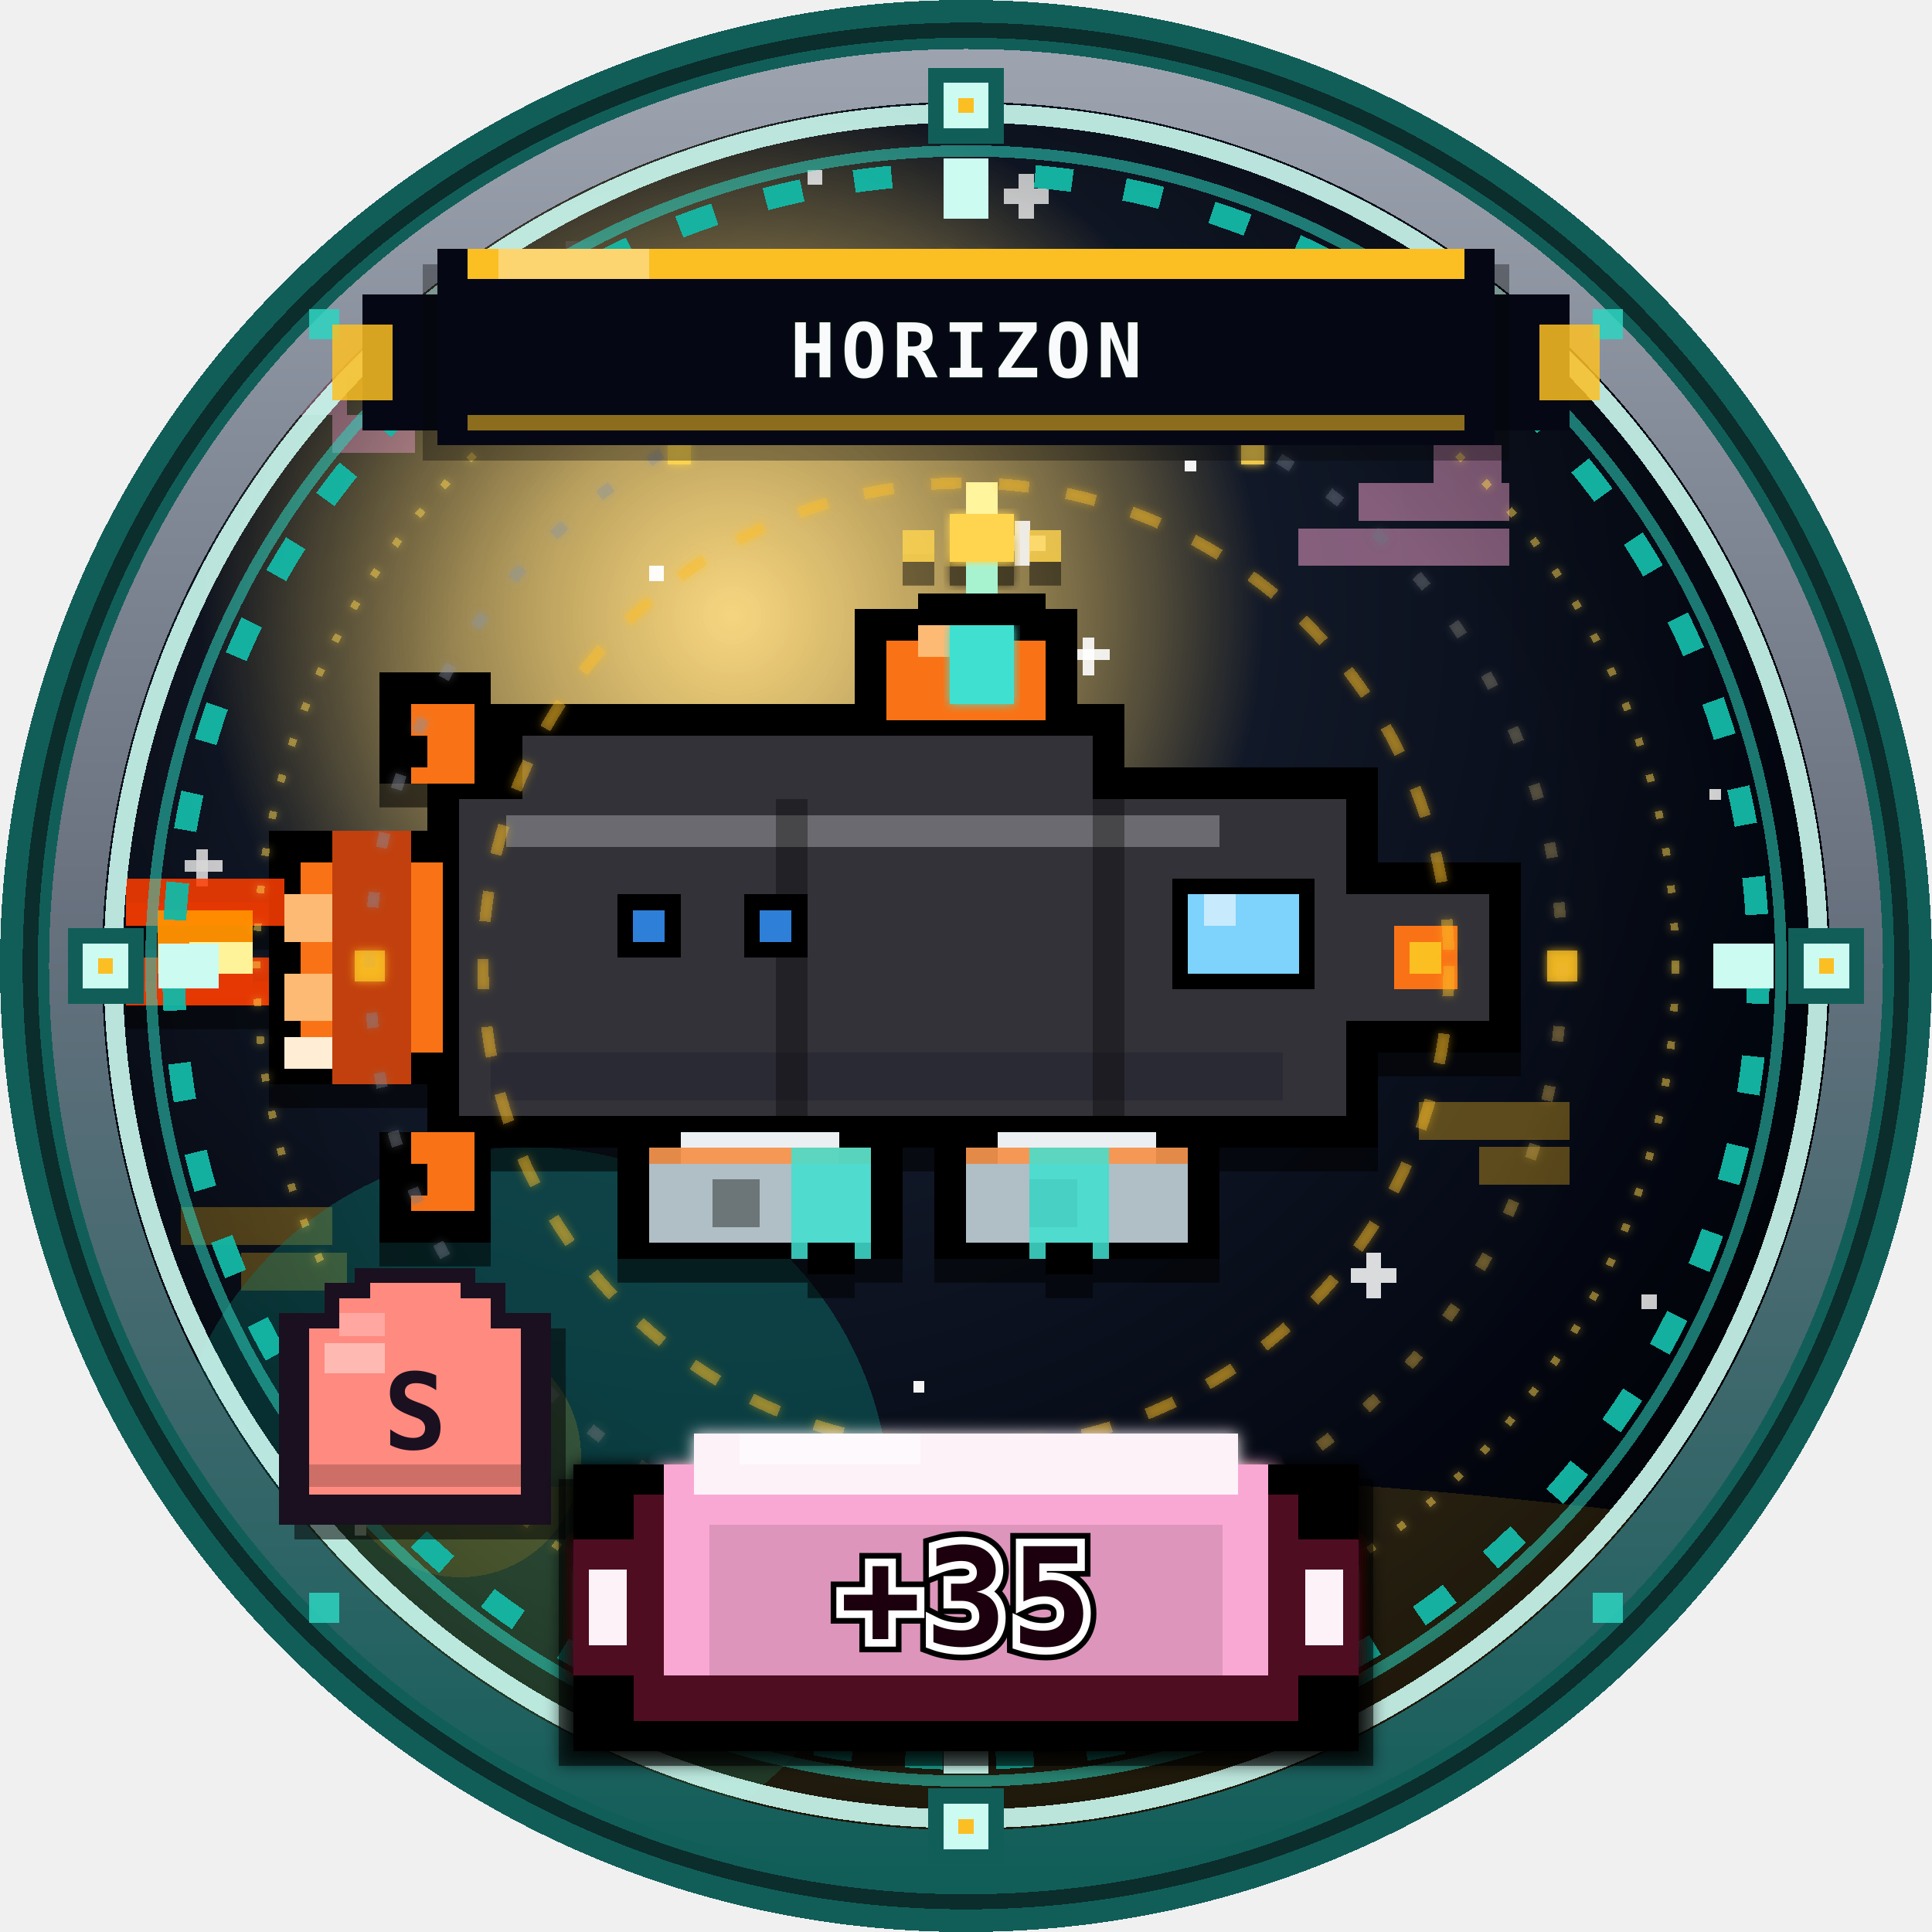
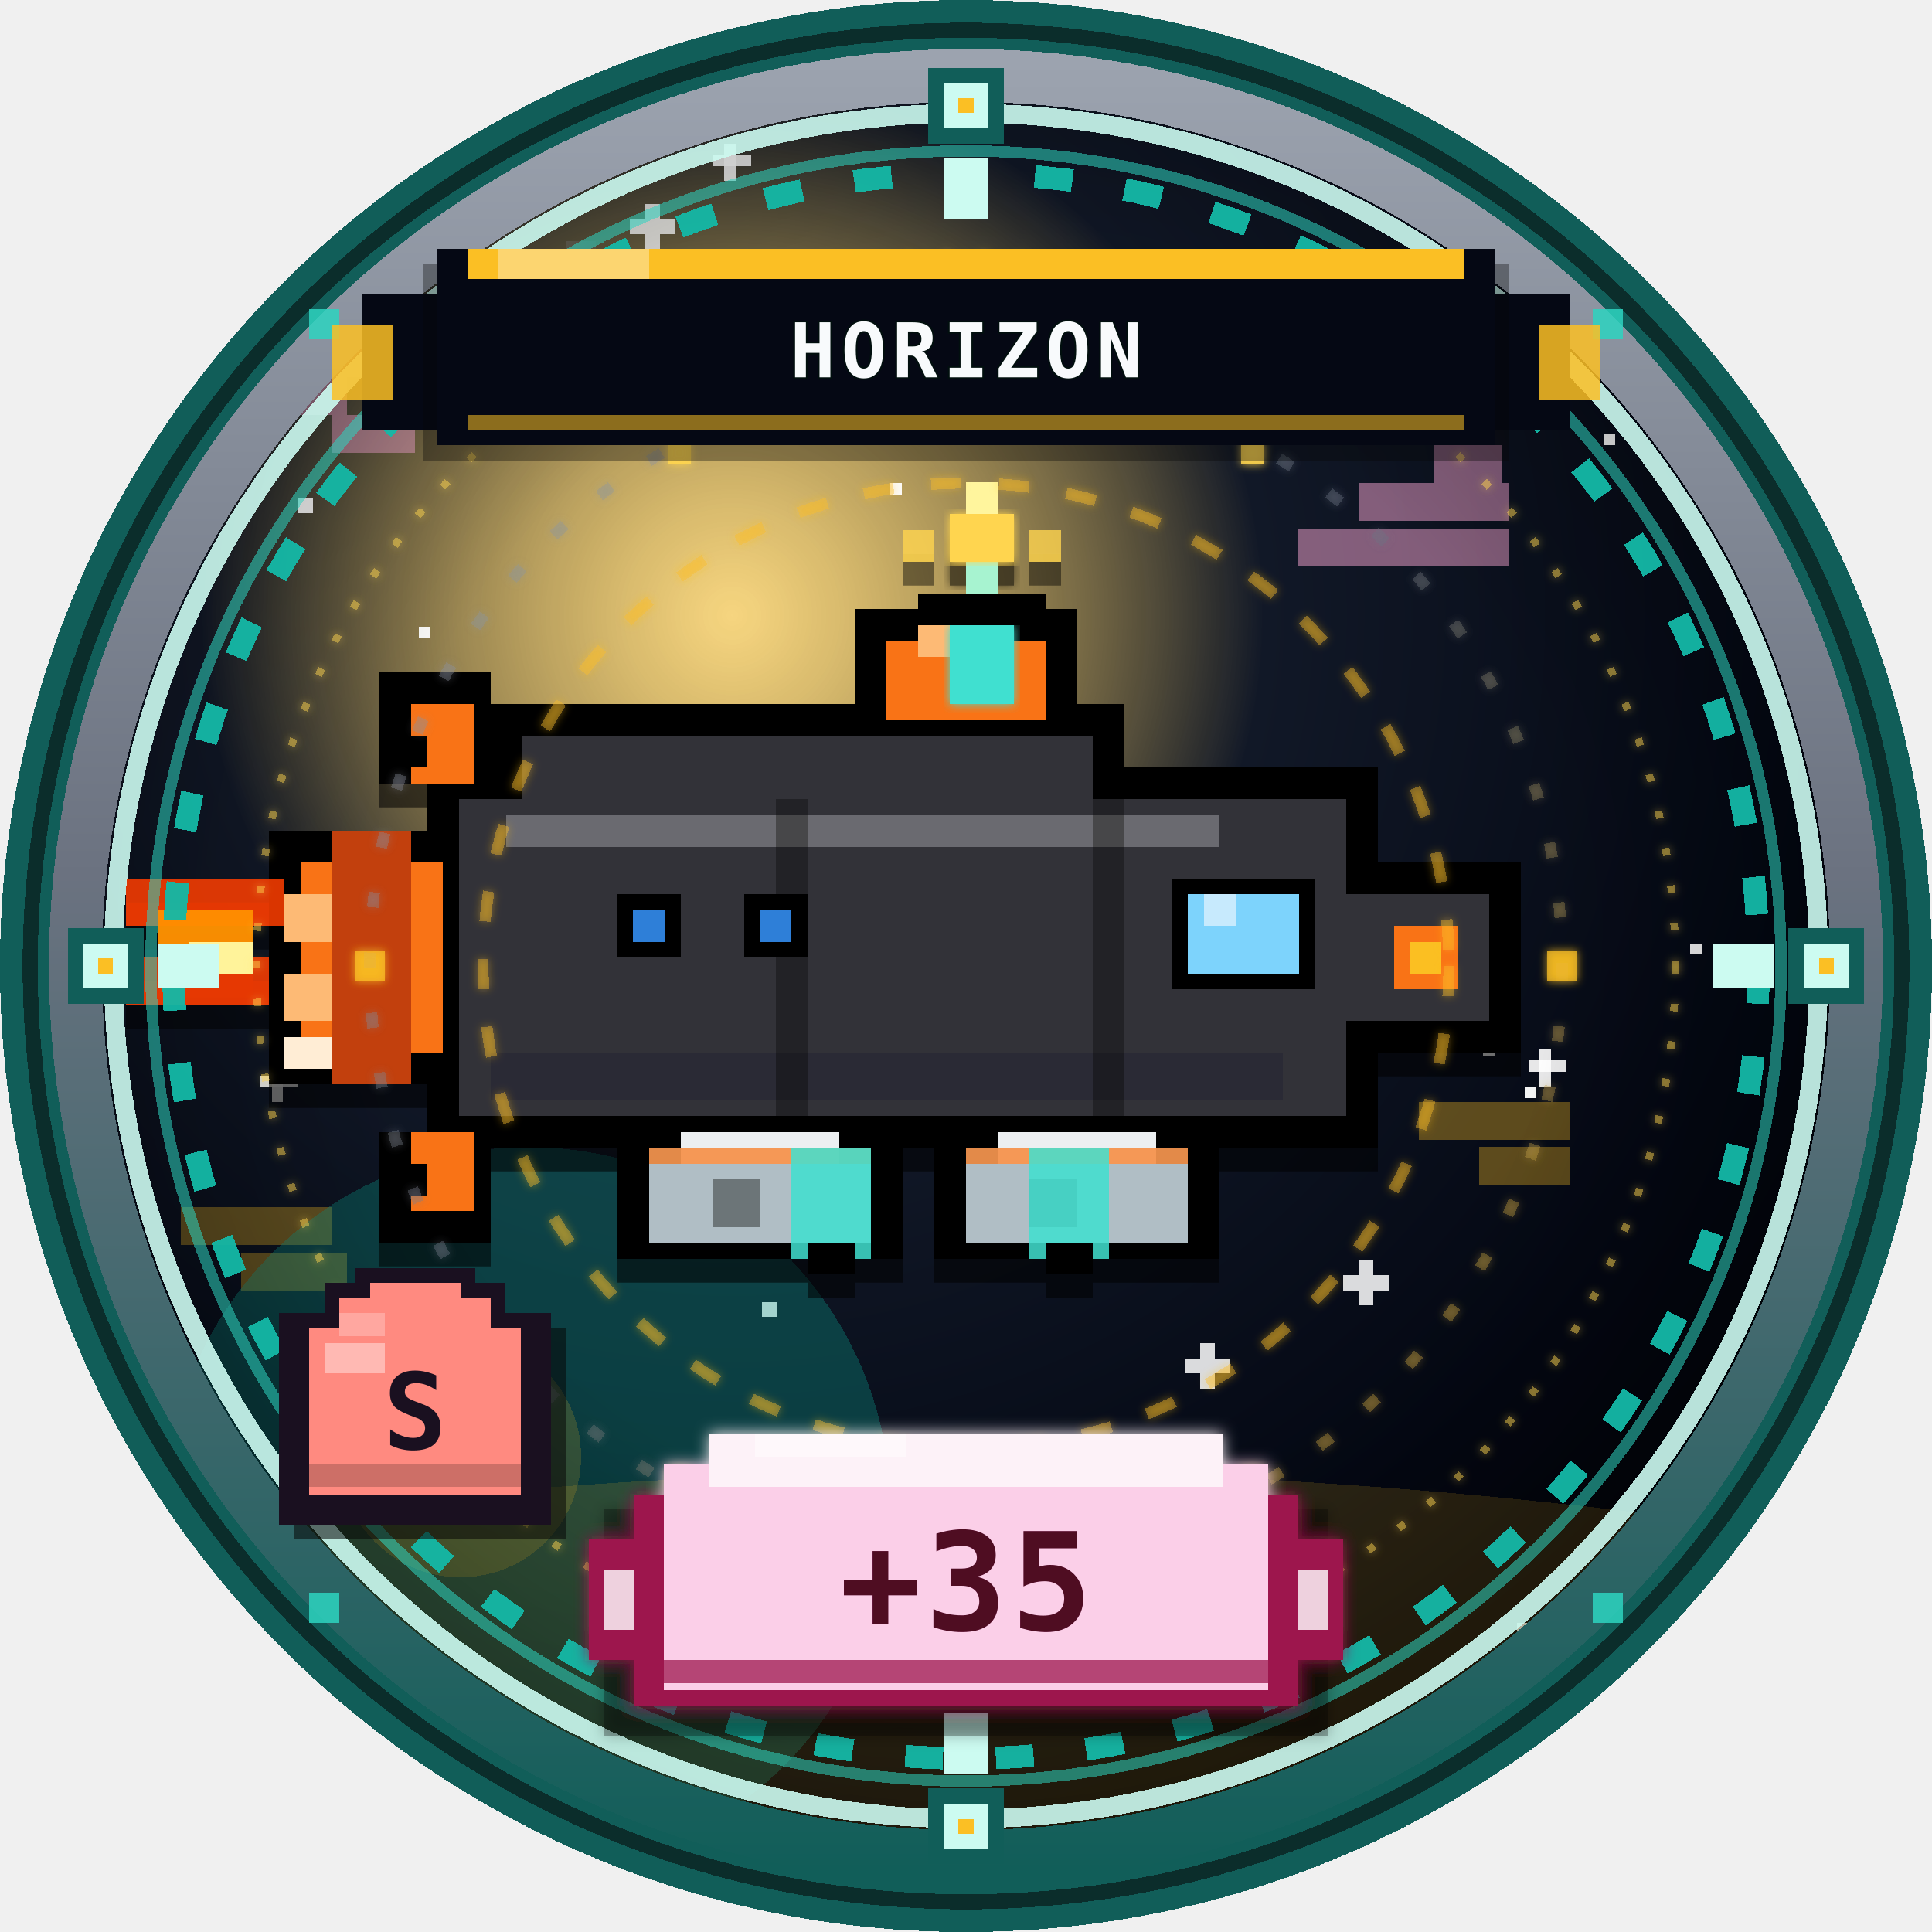
<svg xmlns="http://www.w3.org/2000/svg" viewBox="0 0 512 512" class="w-full h-full" shape-rendering="crispEdges">
  <defs>
-     <radialGradient id="bg_badge_8105" cx="38%" cy="32%" r="78%">
+     <radialGradient id="bg_badge_6650" cx="38%" cy="32%" r="78%">
      <stop offset="0%" stop-color="#fbbf24" stop-opacity="0.55" />
      <stop offset="35%" stop-color="#111827" />
      <stop offset="72%" stop-color="#030712" />
      <stop offset="100%" stop-color="#000000" />
    </radialGradient>
-     <linearGradient id="hull_badge_8105" x1="0%" y1="0%" x2="100%" y2="0%">
+     <linearGradient id="hull_badge_6650" x1="0%" y1="0%" x2="100%" y2="0%">
      <stop offset="0%" stop-color="#1a1a1a" />
      <stop offset="50%" stop-color="#333333" />
      <stop offset="100%" stop-color="#000000" />
    </linearGradient>
-     <linearGradient id="frame_badge_8105" x1="0%" y1="0%" x2="100%" y2="100%">
+     <linearGradient id="frame_badge_6650" x1="0%" y1="0%" x2="100%" y2="100%">
      <stop offset="0%" stop-color="#9ca3af" />
      <stop offset="50%" stop-color="#6b7280" />
      <stop offset="100%" stop-color="#fbbf24" />
    </linearGradient>
-     <linearGradient id="rim_badge_8105" x1="0%" y1="0%" x2="0%" y2="100%">
+     <linearGradient id="rim_badge_6650" x1="0%" y1="0%" x2="0%" y2="100%">
      <stop offset="0%" stop-color="#9ca3af" />
      <stop offset="45%" stop-color="#6b7280" />
      <stop offset="100%" stop-color="#115e59" />
    </linearGradient>
-     <radialGradient id="vignette_badge_8105" cx="50%" cy="48%" r="55%">
+     <radialGradient id="vignette_badge_6650" cx="50%" cy="48%" r="55%">
      <stop offset="55%" stop-color="#000000" stop-opacity="0" />
      <stop offset="100%" stop-color="#000000" stop-opacity="0.42" />
    </radialGradient>
-     <filter id="shadow_badge_8105" x="-50%" y="-50%" width="200%" height="200%">
+     <filter id="shadow_badge_6650" x="-50%" y="-50%" width="200%" height="200%">
      <feDropShadow dx="0" dy="6" stdDeviation="0" flood-color="#000" flood-opacity="0.55" />
    </filter>
-     <filter id="glow_badge_8105">
+     <filter id="glow_badge_6650">
      <feGaussianBlur stdDeviation="1.2" result="blur" />
      <feComposite in="SourceGraphic" in2="blur" operator="over" />
    </filter>
-     <filter id="text_glow_badge_8105" x="-50%" y="-50%" width="200%" height="200%">
+     <filter id="text_glow_badge_6650" x="-50%" y="-50%" width="200%" height="200%">
      <feGaussianBlur stdDeviation="2" result="blur" />
      <feMerge>
        <feMergeNode in="blur" />
        <feMergeNode in="SourceGraphic" />
      </feMerge>
    </filter>
-     <clipPath id="clip_badge_8105">
+     <clipPath id="clip_badge_6650">
      <circle cx="256" cy="256" r="236" />
    </clipPath>
  </defs>
-   <g clip-path="url(#clip_badge_8105)">
-     <rect width="512" height="512" fill="url(#bg_badge_8105)" />
+   <g clip-path="url(#clip_badge_6650)">
+     <rect width="512" height="512" fill="url(#bg_badge_6650)" />
    <g fill="#ffffff" shape-rendering="crispEdges">
-       <rect x="76" y="59" width="4" height="4" fill-opacity="0.85" />
-       <rect x="72" y="63" width="12" height="4" fill-opacity="0.85" />
-       <rect x="76" y="67" width="4" height="4" fill-opacity="0.85" />
-       <rect x="190" y="205" width="3" height="3" fill-opacity="0.95" />
-       <rect x="455" y="250" width="4" height="4" fill-opacity="0.95" />
-       <rect x="284" y="172" width="10" height="3" fill-opacity="0.9" />
-       <rect x="287" y="169" width="3" height="10" fill-opacity="0.9" />
-       <rect x="273" y="215" width="3" height="3" fill-opacity="0.95" />
-       <rect x="453" y="209" width="3" height="3" fill-opacity="0.95" />
-       <rect x="144" y="239" width="4" height="4" fill-opacity="0.95" />
-       <rect x="482" y="101" width="4" height="4" fill-opacity="0.95" />
-       <rect x="49" y="228" width="10" height="3" fill-opacity="0.9" />
-       <rect x="52" y="225" width="3" height="10" fill-opacity="0.9" />
-       <rect x="101" y="353" width="4" height="4" fill-opacity="0.95" />
-       <rect x="454" y="425" width="10" height="3" fill-opacity="0.9" />
-       <rect x="457" y="422" width="3" height="10" fill-opacity="0.9" />
-       <rect x="91" y="400" width="10" height="3" fill-opacity="0.9" />
-       <rect x="94" y="397" width="3" height="10" fill-opacity="0.9" />
-       <rect x="131" y="270" width="4" height="4" fill-opacity="0.85" />
-       <rect x="127" y="274" width="12" height="4" fill-opacity="0.85" />
-       <rect x="131" y="278" width="4" height="4" fill-opacity="0.85" />
-       <rect x="269" y="138" width="4" height="4" fill-opacity="0.85" />
-       <rect x="265" y="142" width="12" height="4" fill-opacity="0.85" />
-       <rect x="269" y="146" width="4" height="4" fill-opacity="0.85" />
-       <rect x="101" y="255" width="4" height="4" fill-opacity="0.95" />
-       <rect x="270" y="46" width="4" height="4" fill-opacity="0.85" />
-       <rect x="266" y="50" width="12" height="4" fill-opacity="0.85" />
-       <rect x="270" y="54" width="4" height="4" fill-opacity="0.85" />
-       <rect x="26" y="359" width="4" height="4" fill-opacity="0.95" />
-       <rect x="114" y="350" width="3" height="3" fill-opacity="0.95" />
-       <rect x="435" y="343" width="4" height="4" fill-opacity="0.95" />
-       <rect x="172" y="150" width="4" height="4" fill-opacity="0.95" />
-       <rect x="357" y="209" width="4" height="4" fill-opacity="0.85" />
-       <rect x="353" y="213" width="12" height="4" fill-opacity="0.85" />
-       <rect x="357" y="217" width="4" height="4" fill-opacity="0.85" />
-       <rect x="314" y="122" width="3" height="3" fill-opacity="0.95" />
-       <rect x="362" y="332" width="4" height="4" fill-opacity="0.85" />
-       <rect x="358" y="336" width="12" height="4" fill-opacity="0.85" />
-       <rect x="362" y="340" width="4" height="4" fill-opacity="0.85" />
-       <rect x="242" y="366" width="3" height="3" fill-opacity="0.95" />
-       <rect x="114" y="292" width="4" height="4" fill-opacity="0.95" />
-       <rect x="214" y="45" width="4" height="4" fill-opacity="0.95" />
-       <rect x="313" y="274" width="4" height="4" fill-opacity="0.95" />
+       <rect x="404" y="288" width="3" height="3" fill-opacity="0.95" />
+       <rect x="137" y="187" width="4" height="4" fill-opacity="0.85" />
+       <rect x="133" y="191" width="12" height="4" fill-opacity="0.85" />
+       <rect x="137" y="195" width="4" height="4" fill-opacity="0.85" />
+       <rect x="111" y="166" width="3" height="3" fill-opacity="0.95" />
+       <rect x="236" y="128" width="3" height="3" fill-opacity="0.95" />
+       <rect x="79" y="132" width="4" height="4" fill-opacity="0.95" />
+       <rect x="287" y="188" width="4" height="4" fill-opacity="0.85" />
+       <rect x="283" y="192" width="12" height="4" fill-opacity="0.85" />
+       <rect x="287" y="196" width="4" height="4" fill-opacity="0.85" />
+       <rect x="189" y="41" width="10" height="3" fill-opacity="0.9" />
+       <rect x="192" y="38" width="3" height="10" fill-opacity="0.9" />
+       <rect x="475" y="382" width="3" height="3" fill-opacity="0.95" />
+       <rect x="405" y="281" width="10" height="3" fill-opacity="0.9" />
+       <rect x="408" y="278" width="3" height="10" fill-opacity="0.9" />
+       <rect x="373" y="104" width="10" height="3" fill-opacity="0.9" />
+       <rect x="376" y="101" width="3" height="10" fill-opacity="0.9" />
+       <rect x="69" y="285" width="10" height="3" fill-opacity="0.9" />
+       <rect x="72" y="282" width="3" height="10" fill-opacity="0.9" />
+       <rect x="360" y="334" width="4" height="4" fill-opacity="0.85" />
+       <rect x="356" y="338" width="12" height="4" fill-opacity="0.85" />
+       <rect x="360" y="342" width="4" height="4" fill-opacity="0.85" />
+       <rect x="337" y="211" width="4" height="4" fill-opacity="0.95" />
+       <rect x="356" y="36" width="4" height="4" fill-opacity="0.85" />
+       <rect x="352" y="40" width="12" height="4" fill-opacity="0.85" />
+       <rect x="356" y="44" width="4" height="4" fill-opacity="0.85" />
+       <rect x="425" y="115" width="3" height="3" fill-opacity="0.95" />
+       <rect x="482" y="311" width="4" height="4" fill-opacity="0.95" />
+       <rect x="202" y="345" width="4" height="4" fill-opacity="0.95" />
+       <rect x="199" y="288" width="4" height="4" fill-opacity="0.85" />
+       <rect x="195" y="292" width="12" height="4" fill-opacity="0.85" />
+       <rect x="199" y="296" width="4" height="4" fill-opacity="0.85" />
+       <rect x="318" y="356" width="4" height="4" fill-opacity="0.85" />
+       <rect x="314" y="360" width="12" height="4" fill-opacity="0.85" />
+       <rect x="318" y="364" width="4" height="4" fill-opacity="0.85" />
+       <rect x="393" y="277" width="3" height="3" fill-opacity="0.95" />
+       <rect x="171" y="54" width="4" height="4" fill-opacity="0.85" />
+       <rect x="167" y="58" width="12" height="4" fill-opacity="0.85" />
+       <rect x="171" y="62" width="4" height="4" fill-opacity="0.85" />
+       <rect x="71" y="108" width="4" height="4" fill-opacity="0.95" />
+       <rect x="454" y="119" width="10" height="3" fill-opacity="0.9" />
+       <rect x="457" y="116" width="3" height="10" fill-opacity="0.9" />
+       <rect x="448" y="250" width="3" height="3" fill-opacity="0.95" />
+       <rect x="276" y="417" width="10" height="3" fill-opacity="0.9" />
+       <rect x="279" y="414" width="3" height="10" fill-opacity="0.9" />
+       <rect x="110" y="91" width="3" height="3" fill-opacity="0.95" />
+       <rect x="402" y="430" width="3" height="3" fill-opacity="0.95" />
    </g>
    <g opacity="0.5" shape-rendering="crispEdges">
      <g fill="#f9a8d4">
        <rect x="56" y="100" width="36" height="10" />
        <rect x="72" y="90" width="44" height="10" />
        <rect x="88" y="110" width="22" height="10" />
        <rect x="360" y="128" width="40" height="10" />
        <rect x="344" y="140" width="56" height="10" />
        <rect x="380" y="118" width="18" height="10" />
      </g>
      <g fill="#fbbf24" opacity="0.7">
        <rect x="48" y="320" width="40" height="10" />
        <rect x="64" y="332" width="28" height="10" />
        <rect x="376" y="292" width="40" height="10" />
        <rect x="392" y="304" width="24" height="10" />
      </g>
-       <g fill="url(#frame_badge_8105)" opacity="0.45">
+       <g fill="url(#frame_badge_6650)" opacity="0.45">
        <rect x="150" y="64" width="8" height="8" />
        <rect x="348" y="84" width="8" height="8" />
        <rect x="120" y="250" width="8" height="8" />
        <rect x="300" y="230" width="8" height="8" />
        <rect x="200" y="300" width="6" height="6" />
      </g>
    </g>
    <circle cx="140" cy="400" r="96" fill="#0d9488" fill-opacity="0.35" />
    <circle cx="122" cy="386" r="32" fill="#fbbf24" fill-opacity="0.18" />
    <path d="M-40 420 Q256 360 552 420 V520 H-40 Z" fill="#fbbf24" fill-opacity="0.16" />
-     <rect width="512" height="512" fill="url(#vignette_badge_8105)" />
-   </g>
-   <g transform="translate(256, 258) scale(1.05)" filter="url(#shadow_badge_8105)">
+     <rect width="512" height="512" fill="url(#vignette_badge_6650)" />
+   </g>
+   <g transform="translate(256, 258) scale(1.05)" filter="url(#shadow_badge_6650)">
    <g transform="translate(12, -4)" shape-rendering="crispEdges">
      <rect x="-148" y="-48" width="240" height="96" fill="#050505" />
      <rect x="-132" y="-64" width="160" height="20" fill="#050505" />
      <rect x="92" y="-24" width="36" height="48" fill="#050505" />
      <rect x="-188" y="-32" width="44" height="64" fill="#050505" />
      <rect x="-100" y="40" width="72" height="36" fill="#050505" />
      <rect x="-20" y="40" width="72" height="36" fill="#050505" />
      <rect x="-40" y="-88" width="56" height="28" fill="#050505" />
      <rect x="-160" y="-72" width="28" height="28" fill="#050505" />
      <rect x="-160" y="44" width="28" height="28" fill="#050505" />
      <rect x="-140" y="-40" width="224" height="80" fill="#303038" />
      <rect x="-124" y="-56" width="144" height="16" fill="#303038" />
      <rect x="84" y="-16" width="36" height="32" fill="#303038" />
      <rect x="-128" y="-36" width="180" height="8" fill="#ffffff" opacity="0.28" />
      <rect x="-132" y="24" width="200" height="12" fill="#1a1a22" opacity="0.2" />
      <rect x="-60" y="-40" width="8" height="80" fill="#050505" opacity="0.35" />
      <rect x="20" y="-40" width="8" height="80" fill="#050505" opacity="0.35" />
      <rect x="-32" y="-80" width="40" height="20" fill="#f97316" />
      <rect x="-24" y="-88" width="24" height="12" fill="#fdba74" />
      <rect x="-16" y="-76" width="16" height="12" fill="#7dd3fc" />
      <rect x="-12" y="-76" width="6" height="6" fill="#e0f2fe" opacity="0.8" />
      <rect x="-92" y="48" width="56" height="24" fill="#b0bec5" />
      <rect x="-84" y="44" width="40" height="8" fill="#eceff1" />
      <rect x="-76" y="56" width="12" height="12" fill="#050505" opacity="0.4" />
      <rect x="-12" y="48" width="56" height="24" fill="#b0bec5" />
      <rect x="-4" y="44" width="40" height="8" fill="#eceff1" />
      <rect x="4" y="56" width="12" height="12" fill="#050505" opacity="0.4" />
      <rect x="-92" y="48" width="56" height="4" fill="#f97316" opacity="0.7" />
      <rect x="-12" y="48" width="56" height="4" fill="#f97316" opacity="0.7" />
      <rect x="-180" y="-24" width="36" height="48" fill="#f97316" />
      <rect x="-172" y="-32" width="20" height="64" fill="#c2410c" />
      <rect x="-184" y="-16" width="12" height="12" fill="#fdba74" />
      <rect x="-184" y="4" width="12" height="12" fill="#fdba74" />
      <rect x="-184" y="20" width="12" height="8" fill="#ffedd5" />
      <rect x="-152" y="-64" width="16" height="20" fill="#f97316" />
      <rect x="-152" y="44" width="16" height="20" fill="#f97316" />
      <rect x="-160" y="-56" width="12" height="8" fill="#050505" />
      <rect x="-160" y="52" width="12" height="8" fill="#050505" />
      <rect x="40" y="-20" width="36" height="28" fill="#050505" />
      <rect x="44" y="-16" width="28" height="20" fill="#7dd3fc" />
      <rect x="48" y="-16" width="8" height="8" fill="#e0f2fe" opacity="0.75" />
      <rect x="-100" y="-16" width="16" height="16" fill="#050505" />
      <rect x="-96" y="-12" width="8" height="8" fill="#2f7fd8" />
      <rect x="-68" y="-16" width="16" height="16" fill="#050505" />
      <rect x="-64" y="-12" width="8" height="8" fill="#2f7fd8" />
      <rect x="96" y="-8" width="16" height="16" fill="#f97316" />
      <rect x="100" y="-4" width="8" height="8" fill="#fbbf24" />
      <rect x="-224" y="-20" width="40" height="12" fill="#ff3d00" opacity="0.85" />
      <rect x="-224" y="0" width="36" height="12" fill="#ff3d00" opacity="0.85" />
      <rect x="-216" y="-12" width="24" height="16" fill="#ff9100" opacity="0.95" />
      <rect x="-208" y="-4" width="16" height="8" fill="#fff59d" opacity="0.98" />
-       <rect x="-16" y="-84" width="16" height="20" fill="#40e0d0" filter="url(#glow_badge_8105)" />
+       <rect x="-16" y="-84" width="16" height="20" fill="#40e0d0" filter="url(#glow_badge_6650)" />
      <rect x="-24" y="-92" width="32" height="8" fill="#050505" />
      <rect x="-12" y="-100" width="8" height="8" fill="#a7f3d0" />
      <rect x="-56" y="48" width="20" height="28" fill="#40e0d0" opacity="0.85" />
      <rect x="4" y="48" width="20" height="28" fill="#40e0d0" opacity="0.85" />
      <rect x="-52" y="72" width="12" height="8" fill="#050505" />
      <rect x="8" y="72" width="12" height="8" fill="#050505" />
-       <rect x="-16" y="-112" width="16" height="12" fill="#ffd54f" filter="url(#glow_badge_8105)" />
+       <rect x="-16" y="-112" width="16" height="12" fill="#ffd54f" filter="url(#glow_badge_6650)" />
      <rect x="-12" y="-120" width="8" height="8" fill="#fff59d" />
      <rect x="-28" y="-108" width="8" height="8" fill="#ffd54f" opacity="0.8" />
      <rect x="4" y="-108" width="8" height="8" fill="#ffd54f" opacity="0.8" />
    </g>
  </g>
-   <g filter="url(#glow_badge_8105)" id="upgrade_badge_8105">
+   <g filter="url(#glow_badge_6650)" id="upgrade_badge_6650">
    <circle cx="256" cy="256" r="128" fill="none" stroke="#fbbf24" stroke-width="3" opacity="0.4" stroke-dasharray="8 10" />
-     <circle cx="256" cy="256" r="158" fill="none" stroke="url(#frame_badge_8105)" stroke-width="3" opacity="0.35" stroke-dasharray="4 12" />
+     <circle cx="256" cy="256" r="158" fill="none" stroke="url(#frame_badge_6650)" stroke-width="3" opacity="0.35" stroke-dasharray="4 12" />
    <rect x="252" y="94" width="8" height="8" fill="#fbbf24" opacity="0.75" />
    <rect x="410" y="252" width="8" height="8" fill="#fbbf24" opacity="0.75" />
    <rect x="252" y="410" width="8" height="8" fill="#fbbf24" opacity="0.75" />
    <rect x="94" y="252" width="8" height="8" fill="#fbbf24" opacity="0.75" />
    <circle cx="256" cy="256" r="188" fill="none" stroke="#ffd54f" stroke-width="2" opacity="0.45" stroke-dasharray="2 8" />
    <rect x="177" y="117" width="6" height="6" fill="#ffd54f" opacity="0.85" />
    <rect x="329" y="117" width="6" height="6" fill="#ffd54f" opacity="0.85" />
    <rect x="177" y="389" width="6" height="6" fill="#ffd54f" opacity="0.85" />
    <rect x="329" y="389" width="6" height="6" fill="#ffd54f" opacity="0.85" />
  </g>
-   <g shape-rendering="crispEdges" id="frame_badge_8105_chrome">
+   <g shape-rendering="crispEdges" id="frame_badge_6650_chrome">
    <circle cx="256" cy="256" r="248" fill="none" stroke="#115e59" stroke-width="16" />
    <circle cx="256" cy="256" r="248" fill="none" stroke="#050505" stroke-width="4" opacity="0.55" />
-     <circle cx="256" cy="256" r="236" fill="none" stroke="url(#rim_badge_8105)" stroke-width="14" />
+     <circle cx="256" cy="256" r="236" fill="none" stroke="url(#rim_badge_6650)" stroke-width="14" />
    <circle cx="256" cy="256" r="226" fill="none" stroke="#ccfbf1" stroke-width="5" opacity="0.9" />
    <circle cx="256" cy="256" r="216" fill="none" stroke="#2dd4bf" stroke-width="3" opacity="0.55" />
    <circle cx="256" cy="256" r="210" fill="none" stroke="#14b8a6" stroke-width="6" stroke-dasharray="10 14" opacity="0.95" />
    <rect x="250" y="42" width="12" height="16" fill="#ccfbf1" />
    <rect x="250" y="454" width="12" height="16" fill="#ccfbf1" />
    <rect x="42" y="250" width="16" height="12" fill="#ccfbf1" />
    <rect x="454" y="250" width="16" height="12" fill="#ccfbf1" />
    <rect x="246" y="18" width="20" height="20" fill="#115e59" />
    <rect x="250" y="22" width="12" height="12" fill="#ccfbf1" />
    <rect x="254" y="26" width="4" height="4" fill="#fbbf24" />
    <rect x="474" y="246" width="20" height="20" fill="#115e59" />
    <rect x="478" y="250" width="12" height="12" fill="#ccfbf1" />
    <rect x="482" y="254" width="4" height="4" fill="#fbbf24" />
    <rect x="246" y="474" width="20" height="20" fill="#115e59" />
    <rect x="250" y="478" width="12" height="12" fill="#ccfbf1" />
    <rect x="254" y="482" width="4" height="4" fill="#fbbf24" />
    <rect x="18" y="246" width="20" height="20" fill="#115e59" />
    <rect x="22" y="250" width="12" height="12" fill="#ccfbf1" />
    <rect x="26" y="254" width="4" height="4" fill="#fbbf24" />
    <rect x="82" y="82" width="8" height="8" fill="#2dd4bf" opacity="0.85" />
    <rect x="422" y="82" width="8" height="8" fill="#2dd4bf" opacity="0.85" />
    <rect x="82" y="422" width="8" height="8" fill="#2dd4bf" opacity="0.85" />
    <rect x="422" y="422" width="8" height="8" fill="#2dd4bf" opacity="0.85" />
  </g>
-   <g shape-rendering="crispEdges" id="name_badge_8105">
+   <g shape-rendering="crispEdges" id="name_badge_6650">
    <rect x="96" y="78" width="20" height="36" fill="#050814" />
    <rect x="396" y="78" width="20" height="36" fill="#050814" />
    <rect x="88" y="86" width="16" height="20" fill="#fbbf24" opacity="0.85" />
    <rect x="408" y="86" width="16" height="20" fill="#fbbf24" opacity="0.85" />
    <rect x="112" y="70" width="288" height="52" fill="#050505" opacity="0.35" />
    <rect x="116" y="66" width="280" height="52" fill="#050814" />
    <rect x="124" y="74" width="264" height="36" fill="#050814" />
    <rect x="124" y="66" width="264" height="8" fill="#fbbf24" />
    <rect x="132" y="66" width="40" height="8" fill="#ffffff" opacity="0.35" />
    <rect x="124" y="110" width="264" height="4" fill="#fbbf24" opacity="0.55" />
    <text x="256" y="100" font-family="Galmuri11, monospace" font-size="20" font-weight="bold" fill="#f8fafc" stroke="#010f0e" stroke-width="0.9" paint-order="stroke" text-anchor="middle" letter-spacing="1.5">HORIZON</text>
  </g>
-   <g shape-rendering="crispEdges" id="grade_badge_8105">
+   <g shape-rendering="crispEdges" id="grade_badge_6650">
    <rect x="78" y="352" width="72" height="56" fill="#050505" opacity="0.55" />
    <rect x="74" y="348" width="72" height="56" fill="#1a1020" />
    <rect x="86" y="340" width="48" height="12" fill="#1a1020" />
    <rect x="94" y="336" width="32" height="8" fill="#1a1020" />
    <rect x="82" y="352" width="56" height="44" fill="#ff8a80" />
    <rect x="90" y="344" width="40" height="12" fill="#ff8a80" />
    <rect x="98" y="340" width="24" height="8" fill="#ff8a80" />
    <rect x="86" y="356" width="16" height="8" fill="#ffffff" opacity="0.4" />
    <rect x="90" y="348" width="12" height="6" fill="#ffffff" opacity="0.25" />
    <rect x="82" y="388" width="56" height="6" fill="#050505" opacity="0.2" />
    <text x="110" y="384" font-family="Galmuri11, monospace" font-size="28" font-weight="bold" fill="#1a1020" text-anchor="middle">S</text>
  </g>
-   <g shape-rendering="crispEdges" id="enhance_badge_8105" filter="url(#text_glow_badge_8105)">
-     <rect x="148" y="392" width="216" height="76" fill="#050505" opacity="0.55" />
-     <rect x="152" y="388" width="208" height="76" fill="#050505" />
-     <rect x="152" y="408" width="18" height="36" fill="#500724" />
-     <rect x="342" y="408" width="18" height="36" fill="#500724" />
-     <rect x="156" y="416" width="10" height="20" fill="#fdf2f8" />
-     <rect x="346" y="416" width="10" height="20" fill="#fdf2f8" />
-     <rect x="168" y="396" width="176" height="60" fill="#500724" />
-     <rect x="176" y="388" width="160" height="64" fill="#f9a8d4" />
-     <rect x="184" y="380" width="144" height="16" fill="#fdf2f8" />
-     <rect x="196" y="380" width="48" height="8" fill="#ffffff" opacity="0.55" />
-     <rect x="188" y="404" width="136" height="40" fill="#050505" opacity="0.12" />
-     <rect x="176" y="444" width="160" height="8" fill="#500724" />
-     <text x="256" y="436" font-family="Galmuri11, monospace" font-size="36" font-weight="bold" fill="none" stroke="#050505" stroke-width="7" paint-order="stroke" text-anchor="middle" letter-spacing="1">+35</text>
-     <text x="256" y="436" font-family="Galmuri11, monospace" font-size="36" font-weight="bold" fill="#1f0510" stroke="#ffffff" stroke-width="4" paint-order="stroke" text-anchor="middle" letter-spacing="1">+35</text>
+   <g shape-rendering="crispEdges" id="enhance_badge_6650" filter="url(#text_glow_badge_6650)">
+     <rect x="160" y="400" width="192" height="60" fill="#050505" opacity="0.28" />
+     <rect x="156" y="408" width="16" height="32" fill="#9d174d" />
+     <rect x="340" y="408" width="16" height="32" fill="#9d174d" />
+     <rect x="160" y="416" width="8" height="16" fill="#fdf2f8" opacity="0.85" />
+     <rect x="344" y="416" width="8" height="16" fill="#fdf2f8" opacity="0.85" />
+     <rect x="168" y="396" width="176" height="56" fill="#9d174d" />
+     <rect x="176" y="388" width="160" height="60" fill="#fbcfe8" />
+     <rect x="188" y="380" width="136" height="14" fill="#fdf2f8" />
+     <rect x="200" y="380" width="40" height="6" fill="#ffffff" opacity="0.45" />
+     <rect x="176" y="440" width="160" height="6" fill="#9d174d" opacity="0.75" />
+     <text x="256" y="432" font-family="Galmuri11, monospace" font-size="36" font-weight="bold" fill="#500724" text-anchor="middle" letter-spacing="1">+35</text>
  </g>
</svg>
